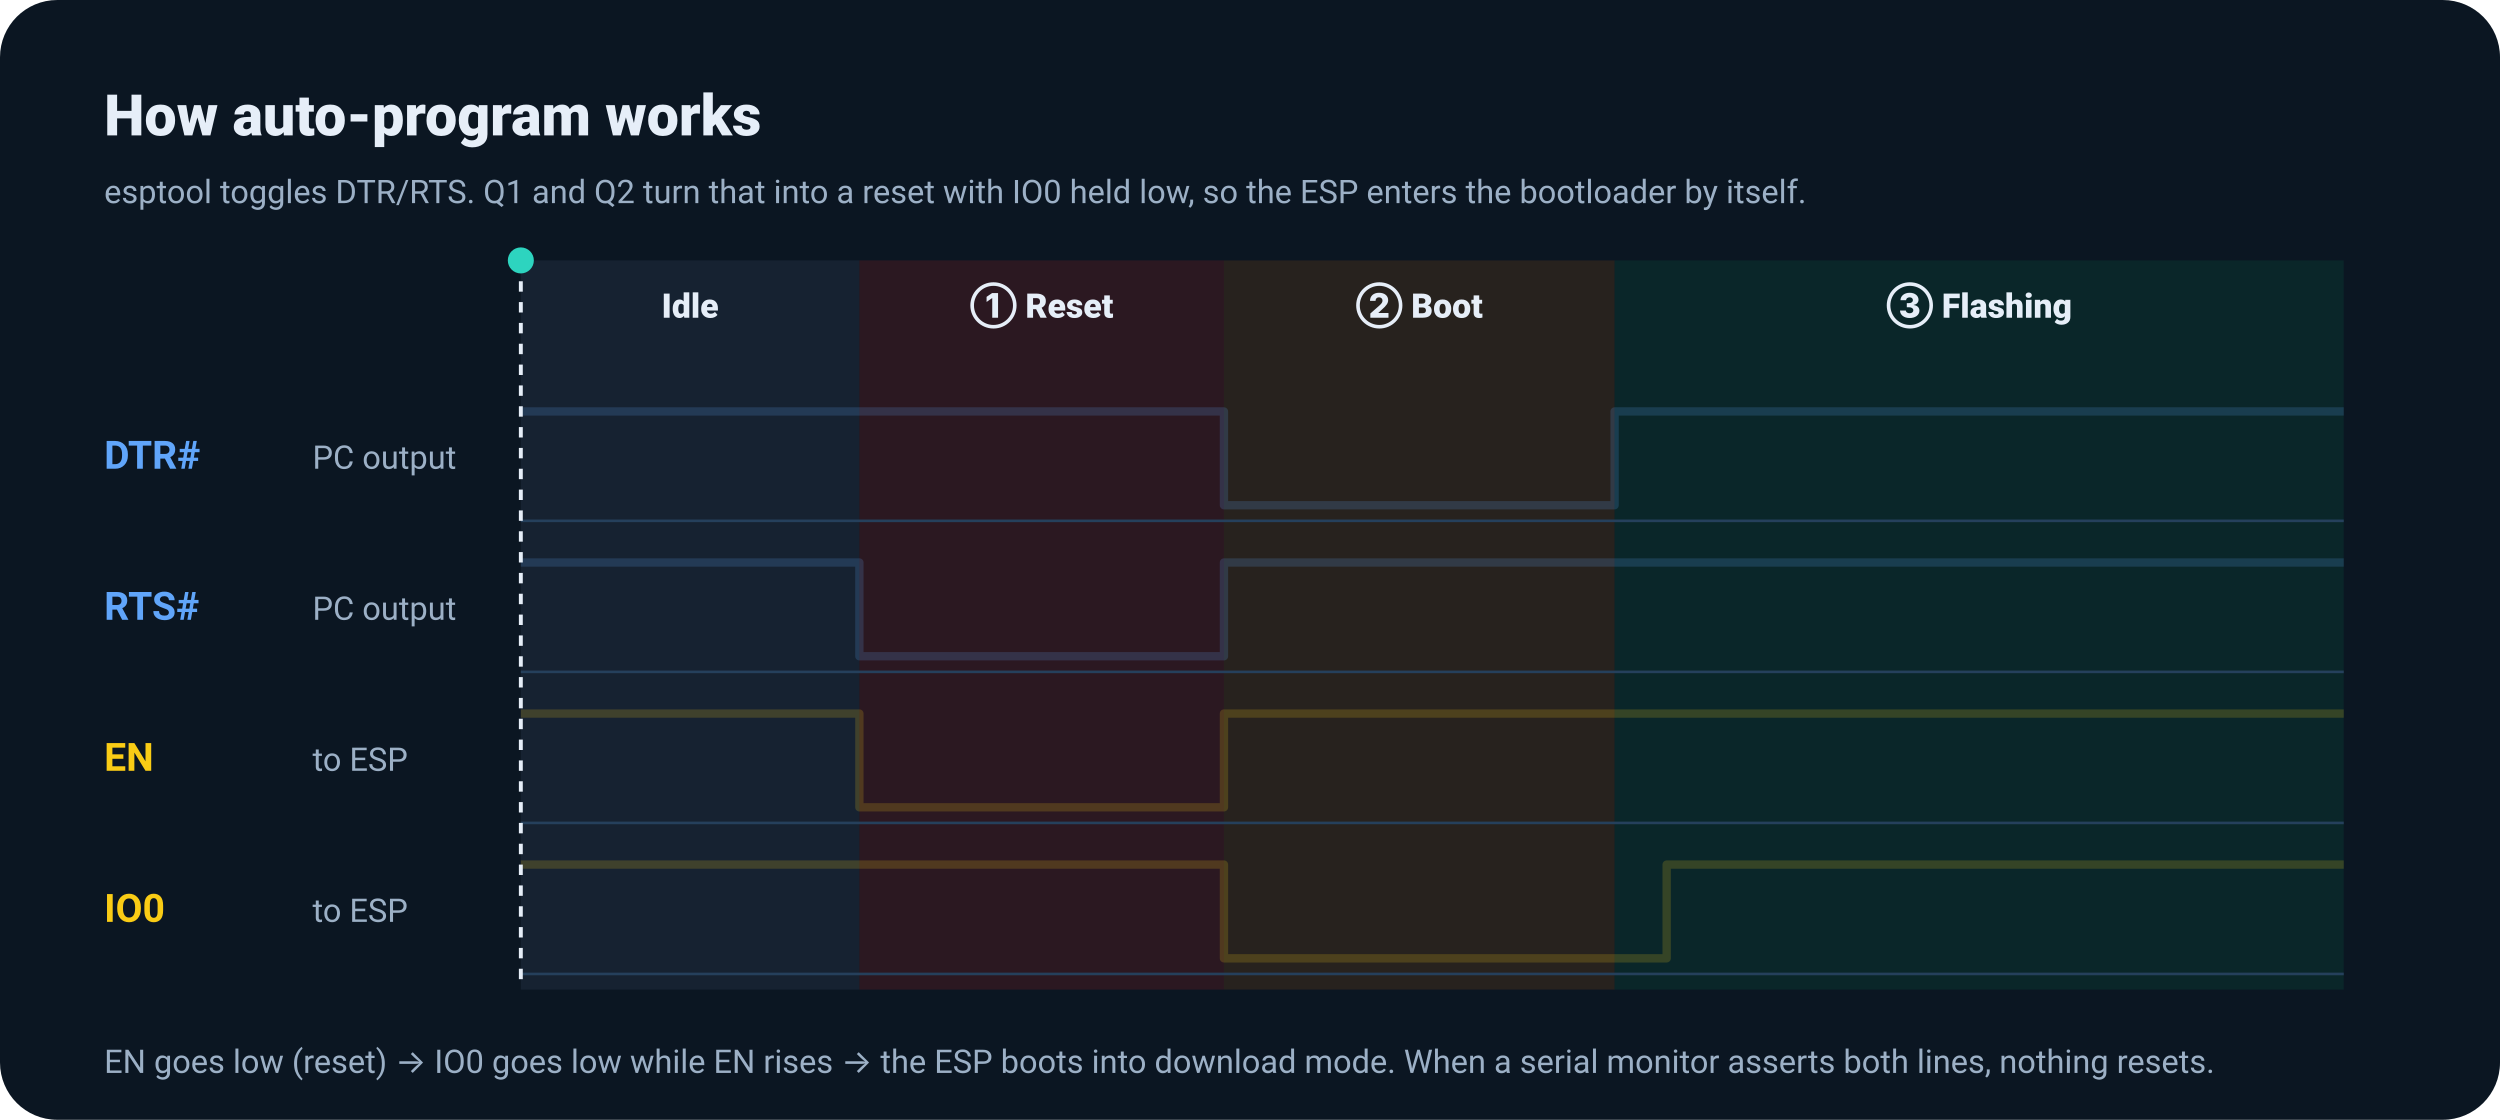
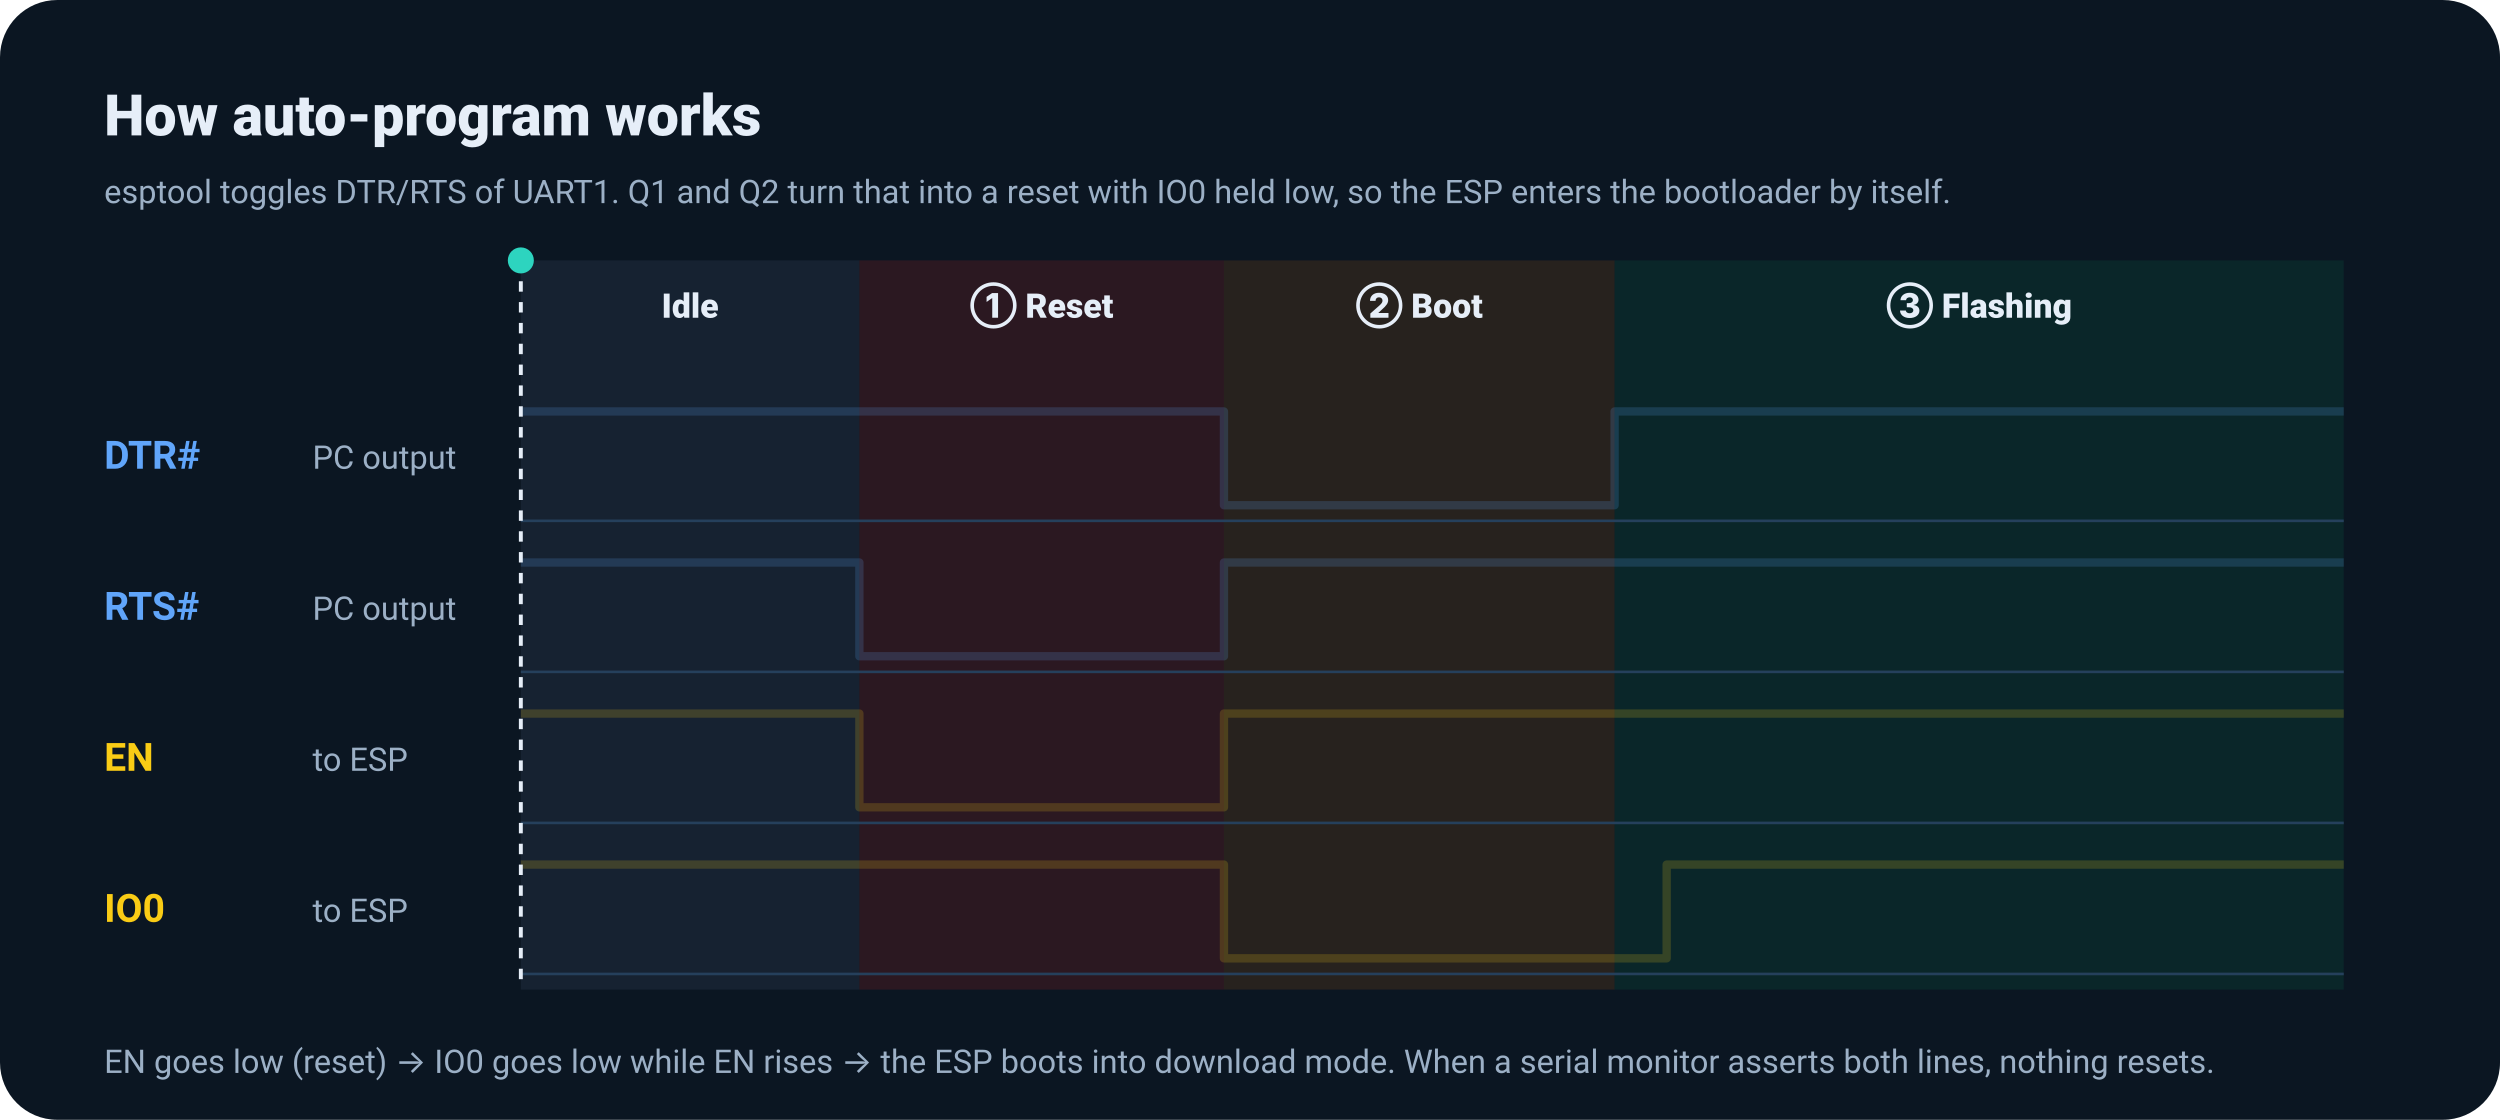
<svg xmlns="http://www.w3.org/2000/svg" viewBox="0 0 960 430" width="960" height="430" role="img">
  <style>
text{font-family:'Segoe UI',system-ui,-apple-system,Roboto,sans-serif}
.t{fill:#e6eef8;font-weight:700;font-size:15px}
.s{fill:#9cb0c6;font-size:12.5px}
.h{fill:#e6eef8;font-weight:800;font-size:22px}
.box{fill:#122235;stroke:#25405c;stroke-width:2}
.flow{fill:none;stroke-width:4;stroke-linecap:round;stroke-dasharray:10 12;animation:flow 1.2s linear infinite}
@keyframes flow{to{stroke-dashoffset:-44}}

.wave{fill:none;stroke-width:3.2;stroke-linejoin:round}
.cursor{animation:sweep 6s linear infinite}
@keyframes sweep{from{transform:translateX(0)}to{transform:translateX(700px)}}
.reveal{animation:reveal 6s linear infinite}
@keyframes reveal{from{width:0}to{width:700px}}
- .ph{opacity:.0;animation:ph 6s linear infinite}
- @keyframes ph{0%,100%{opacity:.25}}

@media (prefers-reduced-motion:reduce){*{animation:none!important}}
</style>
  <rect width="960" height="430" rx="22" fill="#0b1622" />
  <defs>
    <clipPath id="clipw">
      <rect class="reveal" x="200" y="100" width="0" height="300" />
    </clipPath>
  </defs>
  <text x="40" y="52" class="h">How auto-program works</text>
-   <text x="40" y="78" class="s">esptool toggles DTR/RTS. Q1 and Q2 turn that into a reset with IO0 held low, so the ESP enters the bootloader by itself.</text>
+   <text x="40" y="78" class="s">esptool toggles DTR/RTS of UART1. Q1 and Q2 turn that into a reset with IO0 held low, so the ESP enters the bootloader by itself.</text>
  <rect x="200" y="100" width="130" height="280" fill="#334155" opacity=".28" />
  <text x="265.0" y="122" text-anchor="middle" style="fill:#e6eef8;font-weight:800;font-size:13px">Idle</text>
  <rect x="330" y="100" width="140" height="280" fill="#7f1d1d" opacity=".28" />
  <text x="400.0" y="122" text-anchor="middle" style="fill:#e6eef8;font-weight:800;font-size:13px">① Reset</text>
  <rect x="470" y="100" width="150" height="280" fill="#713f12" opacity=".28" />
  <text x="545.0" y="122" text-anchor="middle" style="fill:#e6eef8;font-weight:800;font-size:13px">② Boot</text>
  <rect x="620" y="100" width="280" height="280" fill="#064e3b" opacity=".28" />
  <text x="760.0" y="122" text-anchor="middle" style="fill:#e6eef8;font-weight:800;font-size:13px">③ Flashing</text>
  <text x="40" y="180" class="t" style="fill:#60a5fa">DTR#</text>
  <text x="120" y="180" class="s">PC output</text>
  <path d="M200 200H900" stroke="#25405c" stroke-width="1" />
  <path class="wave" d="M200 158H470V194H620V158H900" stroke="#60a5fa" opacity=".18" />
  <path class="wave" d="M200 158H470V194H620V158H900" stroke="#60a5fa" clip-path="url(#clipw)" />
  <text x="40" y="238" class="t" style="fill:#60a5fa">RTS#</text>
  <text x="120" y="238" class="s">PC output</text>
  <path d="M200 258H900" stroke="#25405c" stroke-width="1" />
  <path class="wave" d="M200 216H330V252H470V216H900" stroke="#60a5fa" opacity=".18" />
  <path class="wave" d="M200 216H330V252H470V216H900" stroke="#60a5fa" clip-path="url(#clipw)" />
  <text x="40" y="296" class="t" style="fill:#facc15">EN</text>
  <text x="120" y="296" class="s">to ESP</text>
  <path d="M200 316H900" stroke="#25405c" stroke-width="1" />
  <path class="wave" d="M200 274H330V310H470V274H900" stroke="#facc15" opacity=".18" />
  <path class="wave" d="M200 274H330V310H470V274H900" stroke="#facc15" clip-path="url(#clipw)" />
  <text x="40" y="354" class="t" style="fill:#facc15">IO0</text>
  <text x="120" y="354" class="s">to ESP</text>
  <path d="M200 374H900" stroke="#25405c" stroke-width="1" />
  <path class="wave" d="M200 332H470V368H640V332H900" stroke="#facc15" opacity=".18" />
  <path class="wave" d="M200 332H470V368H640V332H900" stroke="#facc15" clip-path="url(#clipw)" />
  <g class="cursor">
    <path d="M200 100V380" stroke="#e6eef8" stroke-width="1.5" stroke-dasharray="4 4" />
    <circle cx="200" cy="100" r="5" fill="#2dd4bf" />
  </g>
  <text x="40" y="412" class="s">EN goes low (reset) → IO0 goes low while EN rises → the ESP boots into download mode. When a serial monitor asserts both lines, nothing resets.</text>
</svg>
